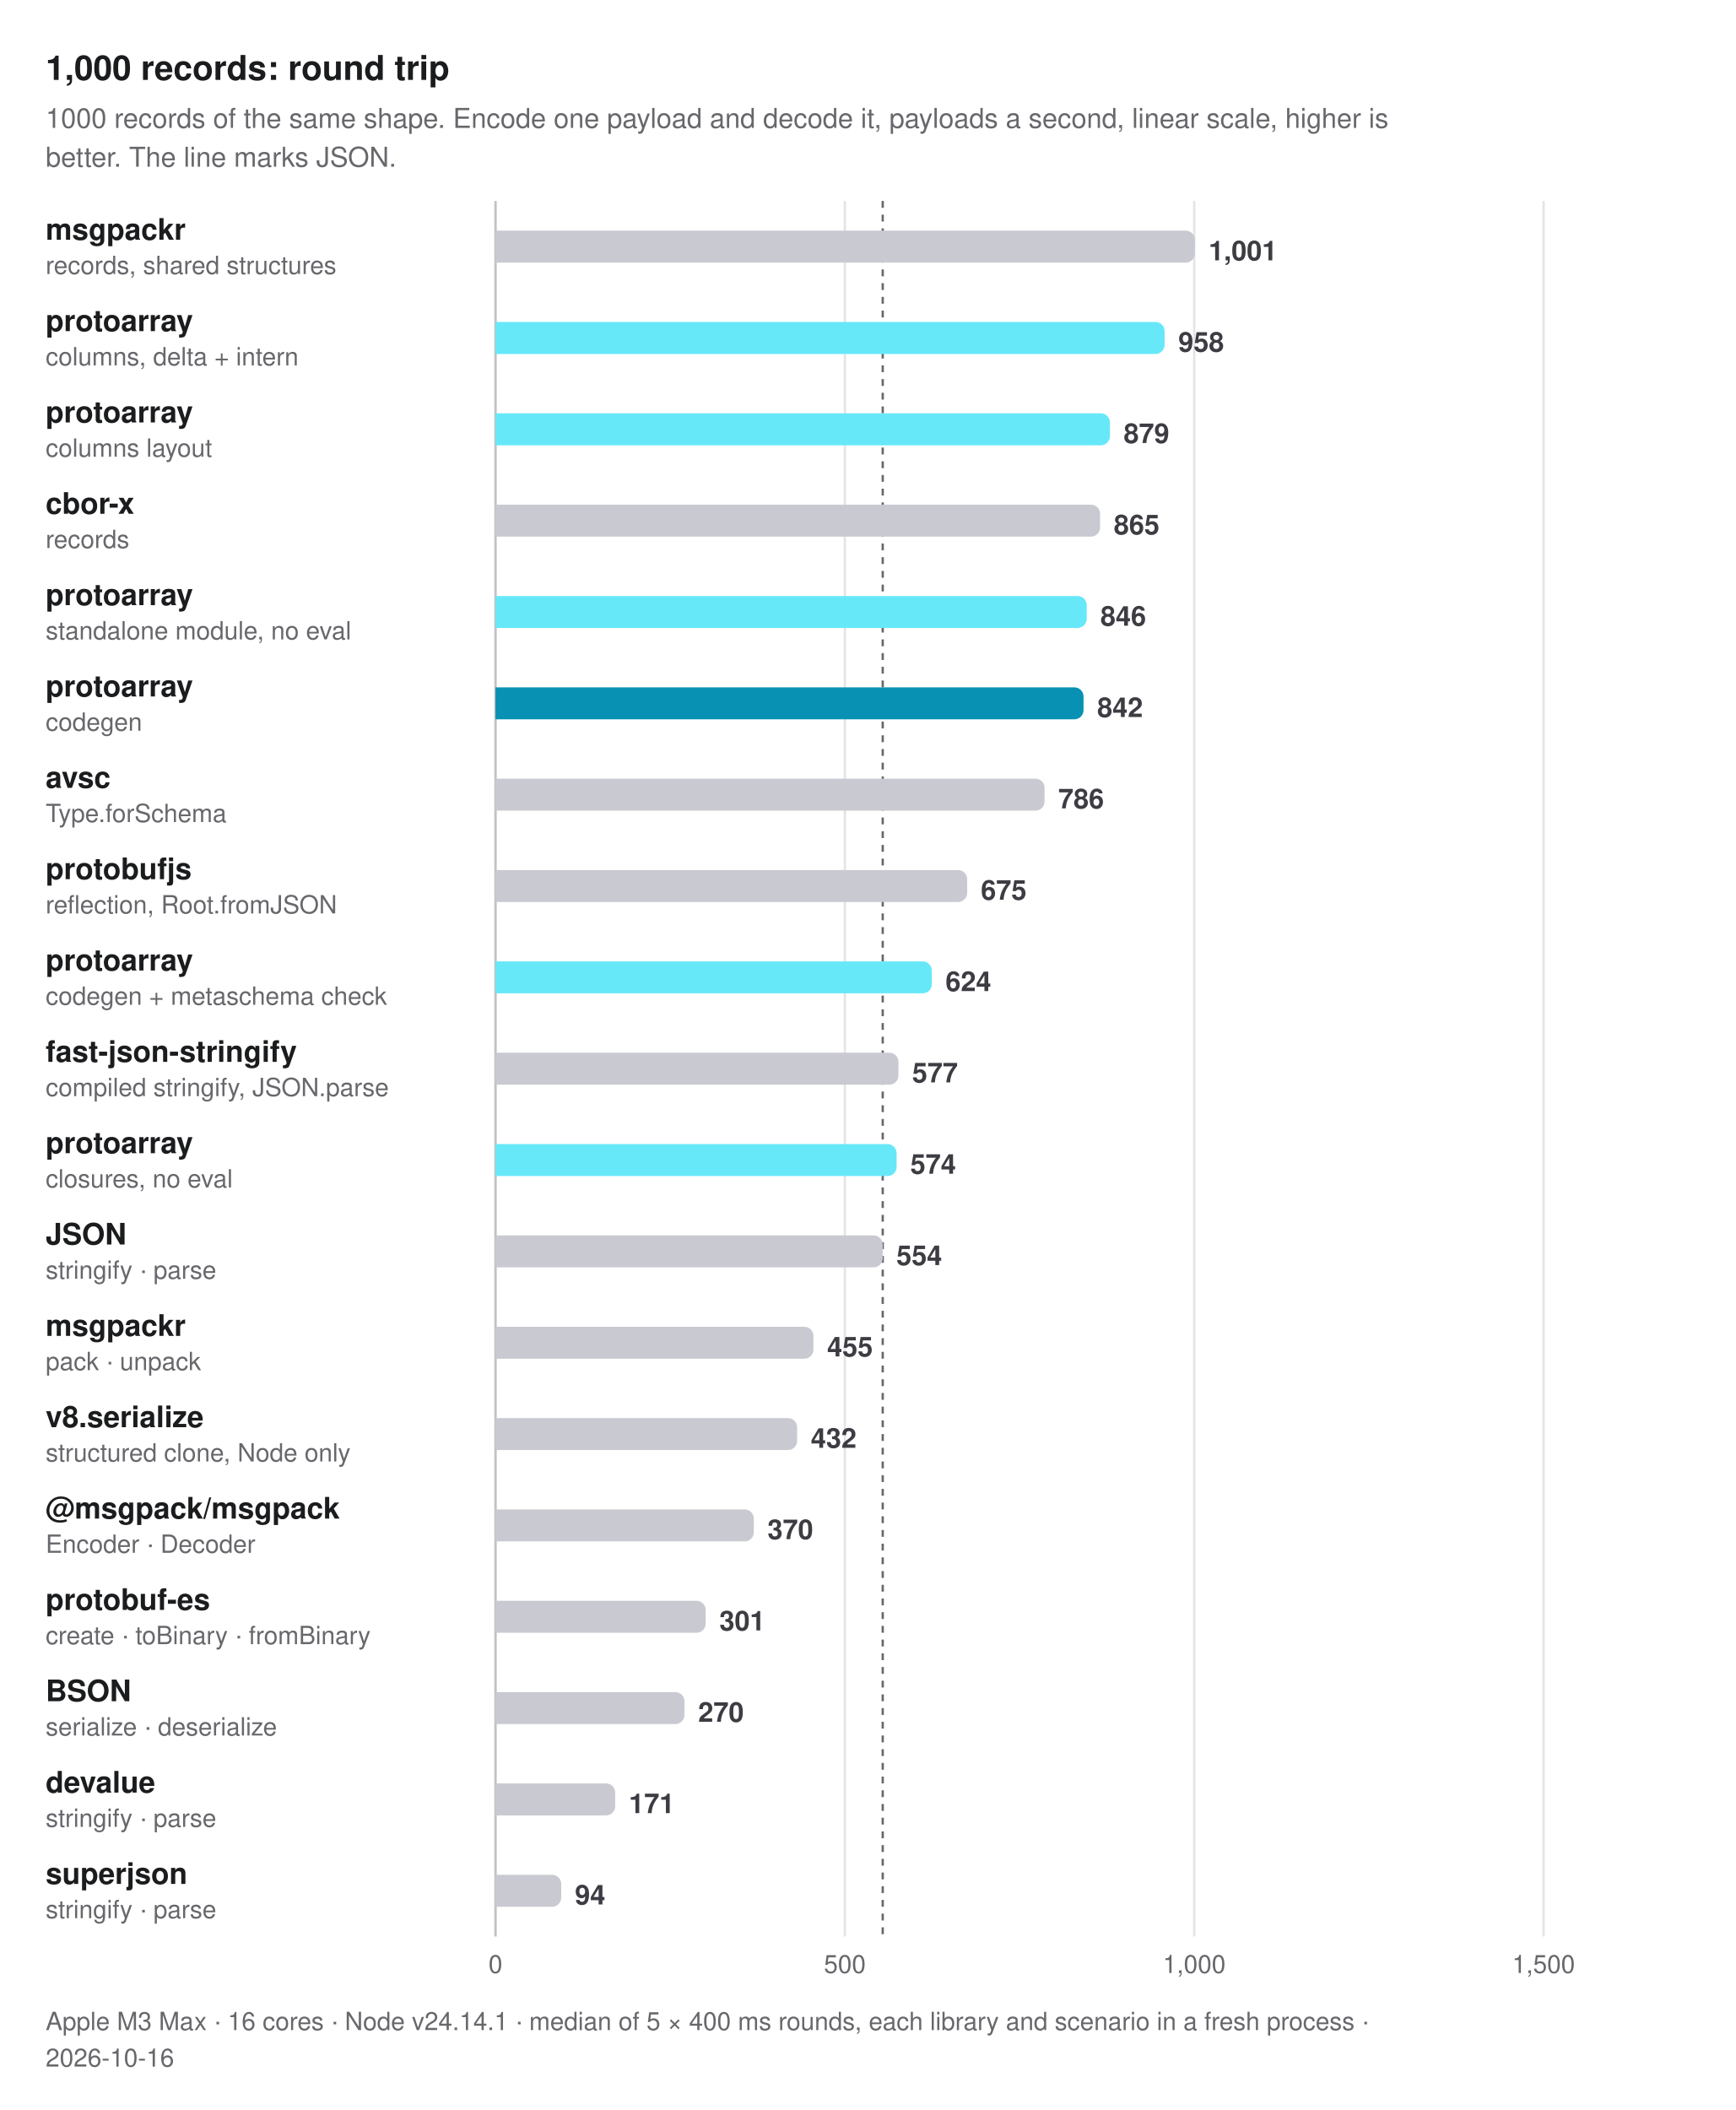
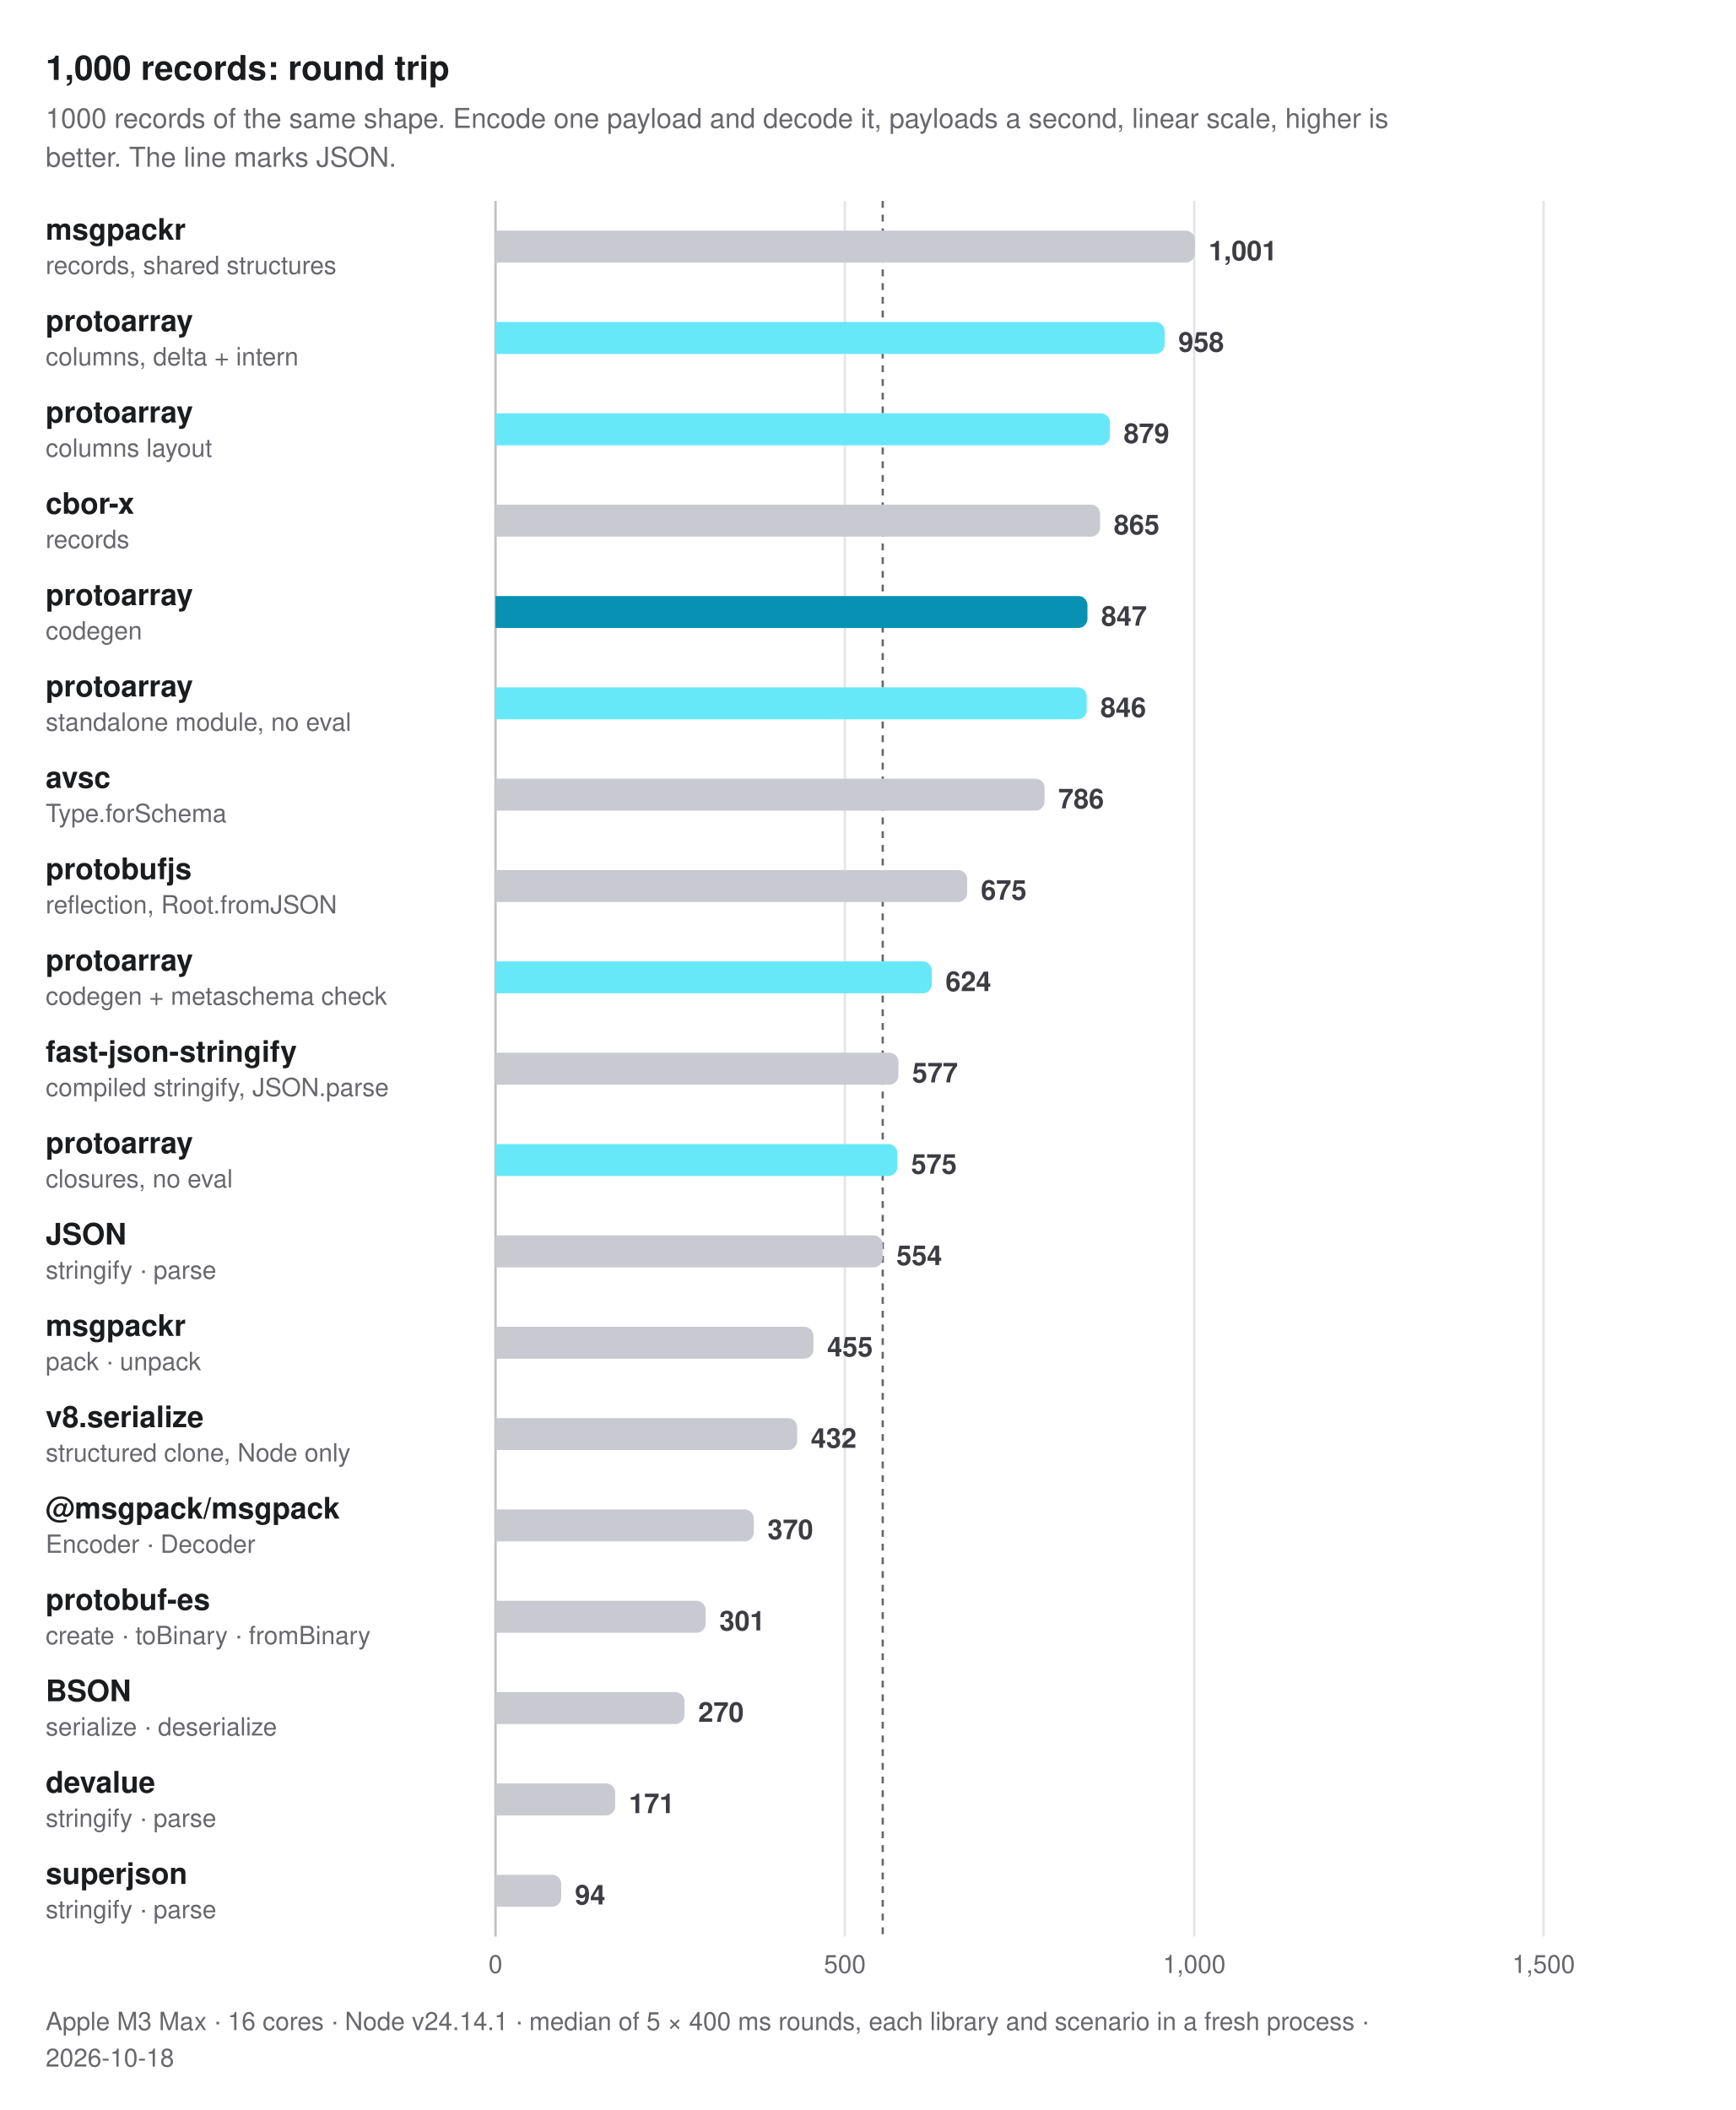
<svg xmlns="http://www.w3.org/2000/svg" width="760" height="924" viewBox="0 0 760 924" role="img" aria-label="1,000 records: round trip. 1000 records of the same shape. Encode one payload and decode it, payloads a second, linear scale, higher is better. The line marks JSON.">
  <style>
  text { font-family: -apple-system, BlinkMacSystemFont, "Segoe UI", Helvetica, Arial, sans-serif; }
  .title { font-size: 15px; font-weight: 700; fill: #1b1c1e; }
  .subtitle, .caption { font-size: 12px; fill: #67676c; }
  .caption { font-size: 11px; }
  .group { font-size: 11px; font-weight: 600; letter-spacing: 0.06em; fill: #67676c; }
  .label { font-size: 13px; font-weight: 600; fill: #1b1c1e; }
  .label.primary, .label.secondary { font-weight: 700; }
  .sublabel { font-size: 11px; fill: #67676c; }
  .value { font-size: 12px; font-weight: 600; fill: #3c3c43; font-variant-numeric: tabular-nums; }
  .value.small { font-size: 10px; }
  .legend { font-size: 11px; fill: #3c3c43; }
  .tick { font-size: 11px; fill: #67676c; font-variant-numeric: tabular-nums; }
  .grid { stroke: #e4e4e7; stroke-width: 1; }
  .axis { stroke: #c2c2c4; stroke-width: 1; }
  .ref { stroke: #67676c; stroke-width: 1; stroke-dasharray: 3 3; }
  .bar { fill: #c9cad1; }
  .bar.primary { fill: #0891b2; }
  .bar.secondary { fill: #67e8f9; }
  @media (prefers-color-scheme: dark) {
    .title, .label { fill: #dfdfd6; }
    .subtitle, .caption, .group, .sublabel, .tick { fill: #98989f; }
    .value, .legend { fill: #c2c2c4; }
    .grid { stroke: #2e2e32; }
    .axis { stroke: #48484c; }
    .ref { stroke: #98989f; }
    .bar { fill: #4a4b53; }
    .bar.primary { fill: #22d3ee; }
    .bar.secondary { fill: #0e7490; }
  }
</style>
  <text class="title" x="20" y="35">1,000 records: round trip</text>
  <text class="subtitle" x="20" y="56">1000 records of the same shape. Encode one payload and decode it, payloads a second, linear scale, higher is</text>
  <text class="subtitle" x="20" y="73">better. The line marks JSON.</text>
  <line class="grid" x1="217" y1="88" x2="217" y2="848" />
  <text class="tick" x="217" y="864" text-anchor="middle">0</text>
  <line class="grid" x1="370" y1="88" x2="370" y2="848" />
  <text class="tick" x="370" y="864" text-anchor="middle">500</text>
  <line class="grid" x1="523" y1="88" x2="523" y2="848" />
  <text class="tick" x="523" y="864" text-anchor="middle">1,000</text>
  <line class="grid" x1="676" y1="88" x2="676" y2="848" />
  <text class="tick" x="676" y="864" text-anchor="middle">1,500</text>
  <line class="axis" x1="217" y1="88" x2="217" y2="848" />
  <line class="ref" x1="386.58" y1="88" x2="386.58" y2="848" />
  <g>
    <text class="label" x="20" y="105">msgpackr</text>
    <text class="sublabel" x="20" y="120">records, shared structures</text>
    <path class="bar" d="M217,101H519.309A4,4 0 0 1 523.309,105V111A4,4 0 0 1 519.309,115H217Z" />
    <text class="value" x="529.309" y="114">1,001</text>
  </g>
  <g>
    <text class="label secondary" x="20" y="145">protoarray</text>
    <text class="sublabel" x="20" y="160">columns, delta + intern</text>
    <path class="bar secondary" d="M217,141H506.037A4,4 0 0 1 510.037,145V151A4,4 0 0 1 506.037,155H217Z" />
    <text class="value" x="516.037" y="154">958</text>
  </g>
  <g>
    <text class="label secondary" x="20" y="185">protoarray</text>
    <text class="sublabel" x="20" y="200">columns layout</text>
    <path class="bar secondary" d="M217,181H482.097A4,4 0 0 1 486.097,185V191A4,4 0 0 1 482.097,195H217Z" />
    <text class="value" x="492.097" y="194">879</text>
  </g>
  <g>
    <text class="label" x="20" y="225">cbor-x</text>
    <text class="sublabel" x="20" y="240">records</text>
    <path class="bar" d="M217,221H477.779A4,4 0 0 1 481.779,225V231A4,4 0 0 1 477.779,235H217Z" />
    <text class="value" x="487.779" y="234">865</text>
  </g>
  <g>
-     <text class="label secondary" x="20" y="265">protoarray</text>
-     <text class="sublabel" x="20" y="280">standalone module, no eval</text>
-     <path class="bar secondary" d="M217,261H471.923A4,4 0 0 1 475.923,265V271A4,4 0 0 1 471.923,275H217Z" />
-     <text class="value" x="481.923" y="274">846</text>
+     <text class="label primary" x="20" y="265">protoarray</text>
+     <text class="sublabel" x="20" y="280">codegen</text>
+     <path class="bar primary" d="M217,261H472.251A4,4 0 0 1 476.251,265V271A4,4 0 0 1 472.251,275H217Z" />
+     <text class="value" x="482.251" y="274">847</text>
  </g>
  <g>
-     <text class="label primary" x="20" y="305">protoarray</text>
-     <text class="sublabel" x="20" y="320">codegen</text>
-     <path class="bar primary" d="M217,301H470.525A4,4 0 0 1 474.525,305V311A4,4 0 0 1 470.525,315H217Z" />
-     <text class="value" x="480.525" y="314">842</text>
+     <text class="label secondary" x="20" y="305">protoarray</text>
+     <text class="sublabel" x="20" y="320">standalone module, no eval</text>
+     <path class="bar secondary" d="M217,301H471.923A4,4 0 0 1 475.923,305V311A4,4 0 0 1 471.923,315H217Z" />
+     <text class="value" x="481.923" y="314">846</text>
  </g>
  <g>
    <text class="label" x="20" y="345">avsc</text>
    <text class="sublabel" x="20" y="360">Type.forSchema</text>
    <path class="bar" d="M217,341H453.468A4,4 0 0 1 457.468,345V351A4,4 0 0 1 453.468,355H217Z" />
    <text class="value" x="463.468" y="354">786</text>
  </g>
  <g>
    <text class="label" x="20" y="385">protobufjs</text>
    <text class="sublabel" x="20" y="400">reflection, Root.fromJSON</text>
    <path class="bar" d="M217,381H419.562A4,4 0 0 1 423.562,385V391A4,4 0 0 1 419.562,395H217Z" />
    <text class="value" x="429.562" y="394">675</text>
  </g>
  <g>
    <text class="label secondary" x="20" y="425">protoarray</text>
    <text class="sublabel" x="20" y="440">codegen + metaschema check</text>
    <path class="bar secondary" d="M217,421H404.08A4,4 0 0 1 408.08,425V431A4,4 0 0 1 404.08,435H217Z" />
    <text class="value" x="414.08" y="434">624</text>
  </g>
  <g>
    <text class="label" x="20" y="465">fast-json-stringify</text>
    <text class="sublabel" x="20" y="480">compiled stringify, JSON.parse</text>
    <path class="bar" d="M217,461H389.471A4,4 0 0 1 393.471,465V471A4,4 0 0 1 389.471,475H217Z" />
    <text class="value" x="399.471" y="474">577</text>
  </g>
  <g>
    <text class="label secondary" x="20" y="505">protoarray</text>
    <text class="sublabel" x="20" y="520">closures, no eval</text>
-     <path class="bar secondary" d="M217,501H388.668A4,4 0 0 1 392.668,505V511A4,4 0 0 1 388.668,515H217Z" />
-     <text class="value" x="398.668" y="514">574</text>
+     <path class="bar secondary" d="M217,501H389.012A4,4 0 0 1 393.012,505V511A4,4 0 0 1 389.012,515H217Z" />
+     <text class="value" x="399.012" y="514">575</text>
  </g>
  <g>
    <text class="label" x="20" y="545">JSON</text>
    <text class="sublabel" x="20" y="560">stringify · parse</text>
    <path class="bar" d="M217,541H382.58A4,4 0 0 1 386.58,545V551A4,4 0 0 1 382.58,555H217Z" />
    <text class="value" x="392.58" y="554">554</text>
  </g>
  <g>
    <text class="label" x="20" y="585">msgpackr</text>
    <text class="sublabel" x="20" y="600">pack · unpack</text>
    <path class="bar" d="M217,581H352.233A4,4 0 0 1 356.233,585V591A4,4 0 0 1 352.233,595H217Z" />
    <text class="value" x="362.233" y="594">455</text>
  </g>
  <g>
    <text class="label" x="20" y="625">v8.serialize</text>
    <text class="sublabel" x="20" y="640">structured clone, Node only</text>
    <path class="bar" d="M217,621H345.102A4,4 0 0 1 349.102,625V631A4,4 0 0 1 345.102,635H217Z" />
    <text class="value" x="355.102" y="634">432</text>
  </g>
  <g>
    <text class="label" x="20" y="665">@msgpack/msgpack</text>
    <text class="sublabel" x="20" y="680">Encoder · Decoder</text>
    <path class="bar" d="M217,661H326.128A4,4 0 0 1 330.128,665V671A4,4 0 0 1 326.128,675H217Z" />
    <text class="value" x="336.128" y="674">370</text>
  </g>
  <g>
    <text class="label" x="20" y="705">protobuf-es</text>
    <text class="sublabel" x="20" y="720">create · toBinary · fromBinary</text>
    <path class="bar" d="M217,701H305.049A4,4 0 0 1 309.049,705V711A4,4 0 0 1 305.049,715H217Z" />
    <text class="value" x="315.049" y="714">301</text>
  </g>
  <g>
    <text class="label" x="20" y="745">BSON</text>
    <text class="sublabel" x="20" y="760">serialize · deserialize</text>
    <path class="bar" d="M217,741H295.749A4,4 0 0 1 299.749,745V751A4,4 0 0 1 295.749,755H217Z" />
    <text class="value" x="305.749" y="754">270</text>
  </g>
  <g>
    <text class="label" x="20" y="785">devalue</text>
    <text class="sublabel" x="20" y="800">stringify · parse</text>
    <path class="bar" d="M217,781H265.419A4,4 0 0 1 269.419,785V791A4,4 0 0 1 265.419,795H217Z" />
    <text class="value" x="275.419" y="794">171</text>
  </g>
  <g>
    <text class="label" x="20" y="825">superjson</text>
    <text class="sublabel" x="20" y="840">stringify · parse</text>
    <path class="bar" d="M217,821H241.786A4,4 0 0 1 245.786,825V831A4,4 0 0 1 241.786,835H217Z" />
    <text class="value" x="251.786" y="834">94</text>
  </g>
  <text class="caption" x="20" y="889">Apple M3 Max · 16 cores · Node v24.14.1 · median of 5 × 400 ms rounds, each library and scenario in a fresh process ·</text>
-   <text class="caption" x="20" y="905">2026-10-16</text>
+   <text class="caption" x="20" y="905">2026-10-18</text>
</svg>
